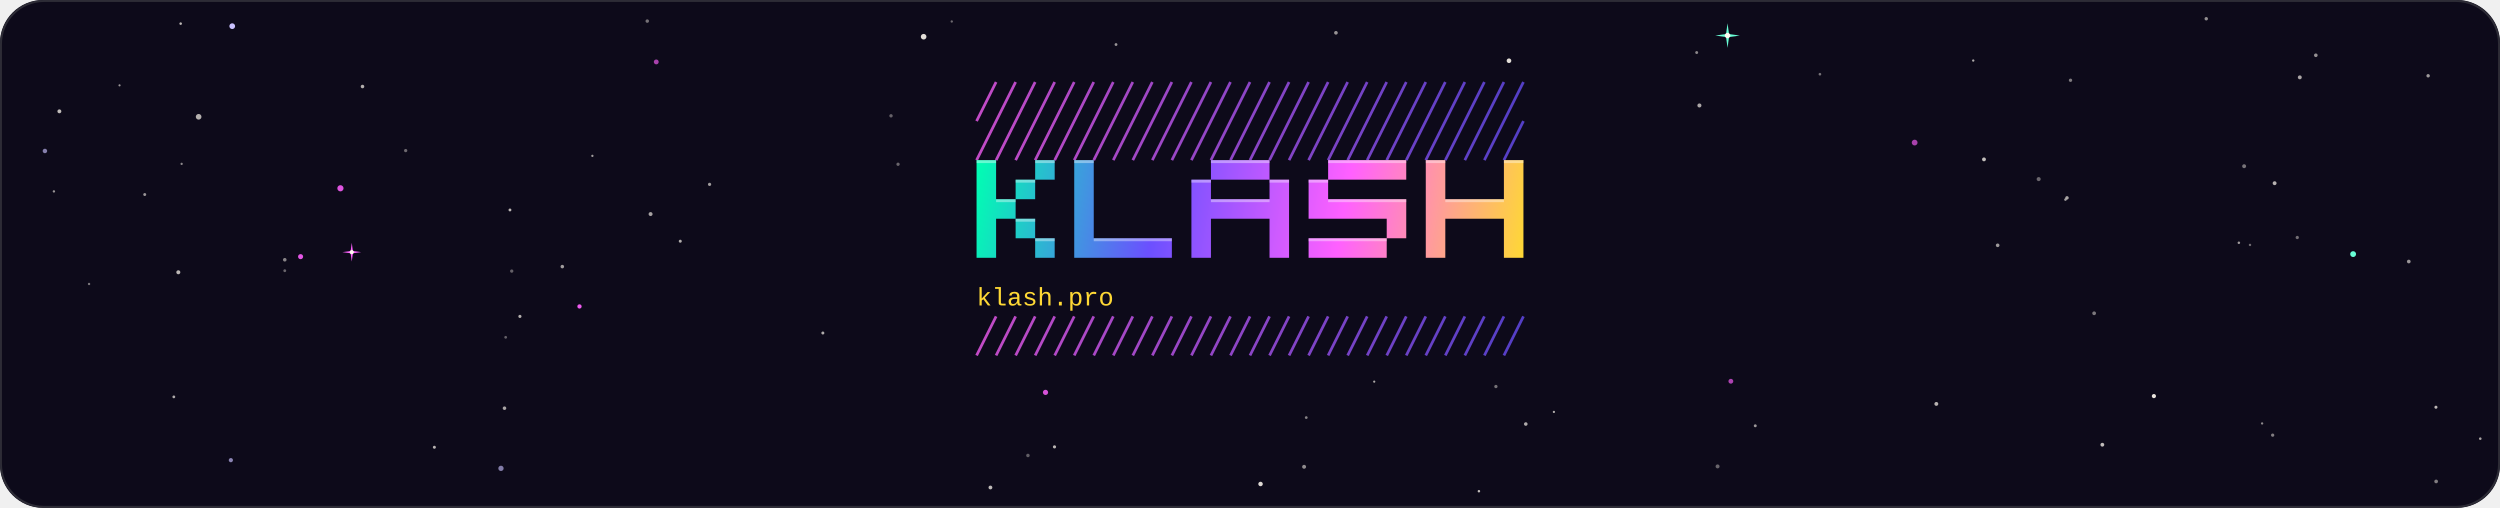
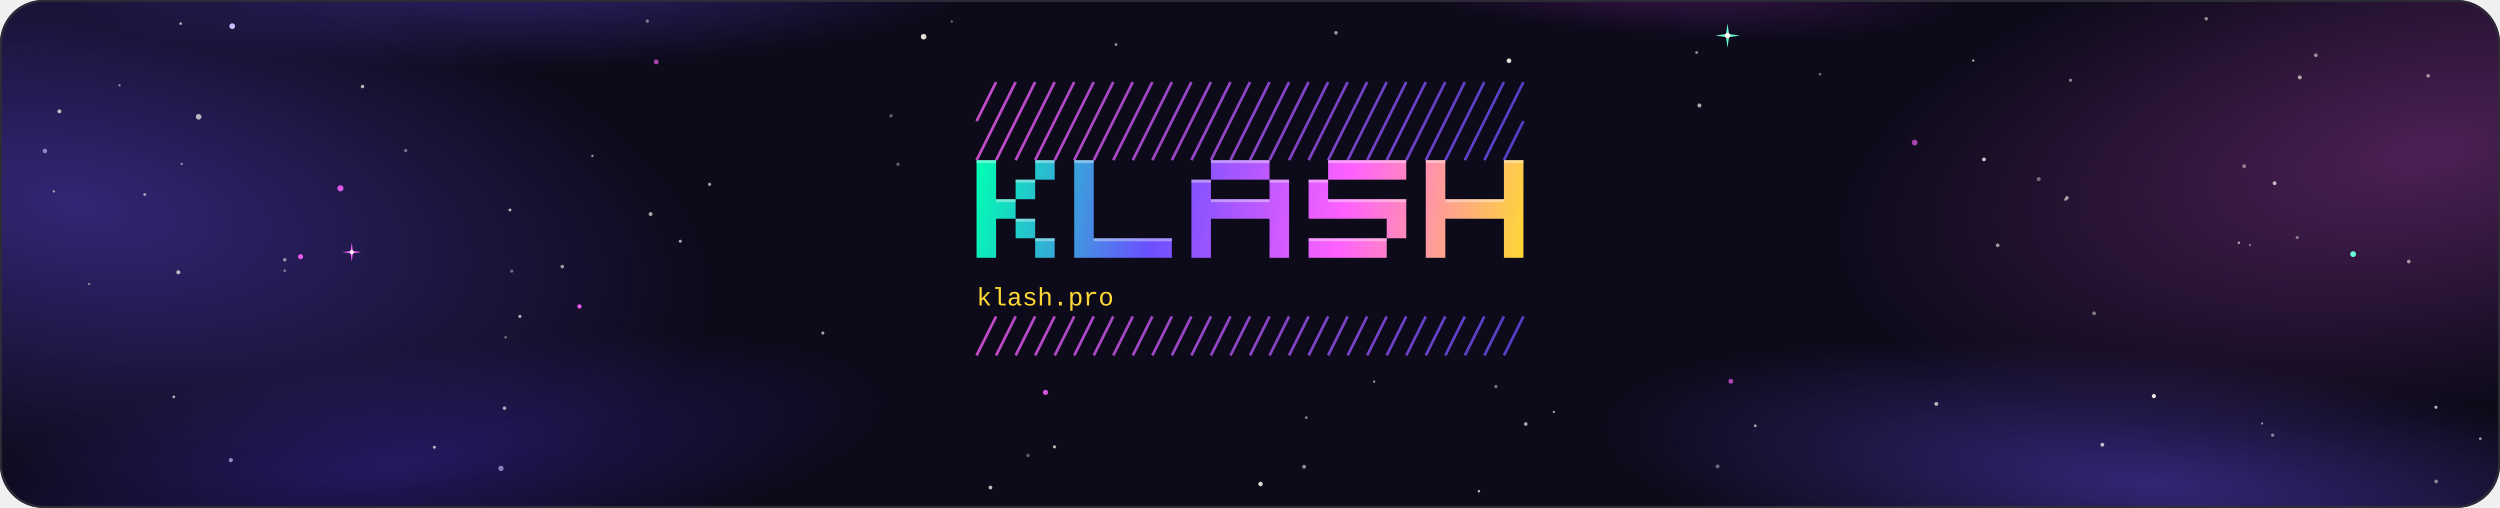
<svg xmlns="http://www.w3.org/2000/svg" viewBox="0 0 1280 260" width="1280" height="260" role="img" aria-label="Klash">
  <style>
@keyframes tw{0%,100%{opacity:.15}50%{opacity:1}}
.tw{animation:tw 4s ease-in-out infinite}
@media (prefers-reduced-motion:reduce){.tw{animation:none}}
</style>
  <defs>
+     <radialGradient id="neb1">
+       <stop offset="0" stop-color="#6B50FF" stop-opacity=".40" />
+       <stop offset="1" stop-color="#6B50FF" stop-opacity="0" />
+     </radialGradient>
+     <radialGradient id="neb2">
+       <stop offset="0" stop-color="#FF60FF" stop-opacity=".26" />
+       <stop offset="1" stop-color="#FF60FF" stop-opacity="0" />
+     </radialGradient>
+     <radialGradient id="neb3">
+       <stop offset="0" stop-color="#C337E0" stop-opacity=".26" />
+       <stop offset="1" stop-color="#C337E0" stop-opacity="0" />
+     </radialGradient>
+     <radialGradient id="neb4">
+       <stop offset="0" stop-color="#4A30D9" stop-opacity=".34" />
+       <stop offset="1" stop-color="#4A30D9" stop-opacity="0" />
+     </radialGradient>
    <linearGradient id="word" gradientUnits="userSpaceOnUse" x1="500" y1="82" x2="780" y2="132">
      <stop offset="0" stop-color="#00FFB2" />
      <stop offset="0.333" stop-color="#6B50FF" />
      <stop offset="0.667" stop-color="#FF60FF" />
      <stop offset="1" stop-color="#FED835" />
    </linearGradient>
    <linearGradient id="field" gradientUnits="userSpaceOnUse" x1="500" y1="0" x2="780" y2="0">
      <stop offset="0" stop-color="#FF60FF" stop-opacity=".75" />
      <stop offset="1" stop-color="#6B50FF" stop-opacity=".75" />
    </linearGradient>
    <clipPath id="frame">
      <rect width="1280" height="260" rx="22" />
    </clipPath>
  </defs>
  <g clip-path="url(#frame)">
    <rect width="1280" height="260" fill="#0D0A1A" />
+     <ellipse cx="38" cy="104" rx="333" ry="143" fill="url(#neb1)" transform="rotate(10 38 104)" />
+     <ellipse cx="205" cy="239" rx="252" ry="59" fill="url(#neb4)" transform="rotate(-8 205 239)" />
+     <ellipse cx="1242" cy="78" rx="307" ry="130" fill="url(#neb2)" transform="rotate(-10 1242 78)" />
+     <ellipse cx="1101" cy="247" rx="281" ry="66" fill="url(#neb1)" transform="rotate(6 1101 247)" />
+     <ellipse cx="845" cy="-10" rx="158" ry="28" fill="url(#neb3)" transform="rotate(4 845 -10)" />
+     <ellipse cx="256" cy="-16" rx="252" ry="51" fill="url(#neb1)" transform="rotate(0 256 -16)" />
    <circle cx="1176.2" cy="121.6" r="0.84" fill="#FFFAF1" opacity="0.42" />
    <circle cx="1010.3" cy="31.0" r="0.60" fill="#FFFAF1" opacity="0.67" class="tw" style="animation-delay:-1.09s;animation-duration:5.9s" />
    <g class="tw" style="animation-delay:-0.86s" transform="translate(884.5 18.2)">
      <path d="M0 -6.3L0.76 -0.76L6.3 0L0.76 0.76L0 6.3L-0.76 0.76L-6.3 0L-0.76 -0.76z" fill="#68FFD6" />
      <circle r="1.39" fill="#FFFAF1" />
    </g>
    <circle cx="795.6" cy="210.9" r="0.57" fill="#FFFAF1" opacity="0.70" />
    <circle cx="765.9" cy="197.9" r="0.85" fill="#FFFAF1" opacity="0.43" />
    <circle cx="303.3" cy="79.8" r="0.59" fill="#FFFAF1" opacity="0.61" class="tw" style="animation-delay:-2.06s;animation-duration:4.5s" />
    <circle cx="1185.7" cy="28.3" r="0.93" fill="#FFFAF1" opacity="0.56" />
    <circle cx="45.6" cy="145.4" r="0.60" fill="#FFFAF1" opacity="0.47" class="tw" style="animation-delay:-1.58s;animation-duration:4.7s" />
    <circle cx="92.5" cy="12.1" r="0.66" fill="#FFFAF1" opacity="0.72" class="tw" style="animation-delay:-0.43s;animation-duration:3.7s" />
    <circle cx="74.1" cy="99.6" r="0.76" fill="#FFFAF1" opacity="0.58" />
    <circle cx="258.9" cy="172.7" r="0.71" fill="#FFFAF1" opacity="0.36" />
    <circle cx="526.3" cy="233.2" r="0.90" fill="#FFFAF1" opacity="0.35" />
    <circle cx="870.1" cy="54.0" r="1.04" fill="#FFFAF1" opacity="0.66" />
    <circle cx="507.1" cy="249.6" r="0.98" fill="#FFFAF1" opacity="0.74" class="tw" style="animation-delay:-1.03s;animation-duration:3.8s" />
    <circle cx="757.2" cy="251.5" r="0.64" fill="#FFFAF1" opacity="0.75" />
    <circle cx="61.2" cy="43.7" r="0.55" fill="#FFFAF1" opacity="0.59" />
    <circle cx="1057.5" cy="102.2" r="0.65" fill="#FFFAF1" opacity="0.60" />
    <circle cx="27.6" cy="98.0" r="0.61" fill="#FFFAF1" opacity="0.58" />
    <circle cx="1060.1" cy="41.1" r="0.86" fill="#FFFAF1" opacity="0.47" />
    <circle cx="296.7" cy="156.9" r="1.10" fill="#FF60FF" opacity="0.93" class="tw" style="animation-delay:-1.78s;animation-duration:4.9s" />
    <circle cx="256.5" cy="239.8" r="1.36" fill="#C9C1FF" opacity="0.62" />
    <circle cx="145.8" cy="133.0" r="0.92" fill="#FFFAF1" opacity="0.51" />
    <circle cx="539.9" cy="228.8" r="0.81" fill="#FFFAF1" opacity="0.72" />
    <circle cx="1243.2" cy="38.8" r="0.88" fill="#FFFAF1" opacity="0.60" />
    <circle cx="101.7" cy="59.8" r="1.45" fill="#FFFAF1" opacity="0.69" />
    <circle cx="571.4" cy="22.8" r="0.73" fill="#FFFAF1" opacity="0.58" />
    <circle cx="174.3" cy="96.4" r="1.59" fill="#FF60FF" opacity="0.86" />
    <circle cx="667.7" cy="239.0" r="1.01" fill="#FFFAF1" opacity="0.54" />
    <circle cx="459.8" cy="84.1" r="0.85" fill="#FFFAF1" opacity="0.38" />
    <circle cx="93.0" cy="83.9" r="0.59" fill="#FFFAF1" opacity="0.53" />
    <circle cx="472.9" cy="18.8" r="1.44" fill="#FFFAF1" opacity="0.88" />
    <circle cx="1164.6" cy="93.8" r="1.00" fill="#FFFAF1" opacity="0.70" />
    <circle cx="535.3" cy="200.9" r="1.34" fill="#FF60FF" opacity="0.83" />
    <circle cx="487.3" cy="11.0" r="0.60" fill="#FFFAF1" opacity="0.40" />
    <circle cx="333.1" cy="109.6" r="1.02" fill="#FFFAF1" opacity="0.63" />
    <circle cx="118.9" cy="13.4" r="1.47" fill="#C9C1FF" opacity="1.00" />
    <circle cx="331.4" cy="10.8" r="0.89" fill="#FFFAF1" opacity="0.43" />
    <circle cx="222.4" cy="229.0" r="0.77" fill="#FFFAF1" opacity="0.71" />
    <circle cx="421.3" cy="170.5" r="0.77" fill="#FFFAF1" opacity="0.67" />
    <circle cx="1163.6" cy="222.8" r="0.84" fill="#FFFAF1" opacity="0.48" />
    <g class="tw" style="animation-delay:-3.09s" transform="translate(180.1 129.1)">
      <path d="M0 -4.8L0.58 -0.58L4.8 0L0.58 0.58L0 4.8L-0.58 0.58L-4.8 0L-0.58 -0.58z" fill="#FF60FF" />
      <circle r="1.06" fill="#FFFAF1" />
    </g>
    <circle cx="1247.2" cy="208.5" r="0.79" fill="#FFFAF1" opacity="0.72" />
    <circle cx="1058.3" cy="101.3" r="0.89" fill="#FFFAF1" opacity="0.64" />
    <circle cx="1072.2" cy="160.4" r="0.96" fill="#FFFAF1" opacity="0.46" />
    <circle cx="363.3" cy="94.4" r="0.83" fill="#FFFAF1" opacity="0.61" />
    <circle cx="980.3" cy="73.0" r="1.48" fill="#FF60FF" opacity="0.64" class="tw" style="animation-delay:-1.26s;animation-duration:4.2s" />
    <circle cx="145.8" cy="138.6" r="0.73" fill="#FFFAF1" opacity="0.38" />
    <circle cx="258.3" cy="209.0" r="0.91" fill="#FFFAF1" opacity="0.65" />
    <circle cx="684.0" cy="16.8" r="0.94" fill="#FFFAF1" opacity="0.57" />
    <circle cx="1204.8" cy="130.1" r="1.50" fill="#68FFD6" opacity="1.00" />
    <circle cx="118.2" cy="235.6" r="1.08" fill="#C9C1FF" opacity="0.67" />
    <circle cx="1129.6" cy="9.6" r="0.88" fill="#FFFAF1" opacity="0.55" />
    <circle cx="1043.8" cy="91.7" r="1.04" fill="#FFFAF1" opacity="0.39" />
    <circle cx="1102.8" cy="202.8" r="1.07" fill="#FFFAF1" opacity="0.91" />
    <circle cx="1247.3" cy="246.5" r="0.95" fill="#FFFAF1" opacity="0.48" class="tw" style="animation-delay:-0.39s;animation-duration:5.4s" />
    <circle cx="1158.2" cy="216.8" r="0.59" fill="#FFFAF1" opacity="0.53" />
    <circle cx="703.6" cy="195.4" r="0.56" fill="#FFFAF1" opacity="0.67" class="tw" style="animation-delay:-3.84s;animation-duration:3.7s" />
    <circle cx="89.0" cy="203.2" r="0.72" fill="#FFFAF1" opacity="0.67" />
    <circle cx="185.6" cy="44.3" r="0.91" fill="#FFFAF1" opacity="0.69" class="tw" style="animation-delay:-1.67s;animation-duration:3.4s" />
    <circle cx="879.4" cy="238.8" r="1.02" fill="#FFFAF1" opacity="0.38" />
    <circle cx="287.9" cy="136.5" r="0.91" fill="#FFFAF1" opacity="0.61" />
    <circle cx="668.8" cy="213.8" r="0.71" fill="#FFFAF1" opacity="0.50" class="tw" style="animation-delay:-1.45s;animation-duration:3.4s" />
    <circle cx="1076.4" cy="227.7" r="0.98" fill="#FFFAF1" opacity="0.74" />
    <circle cx="262.0" cy="138.8" r="0.85" fill="#FFFAF1" opacity="0.36" />
    <circle cx="1233.3" cy="133.9" r="0.95" fill="#FFFAF1" opacity="0.58" />
    <circle cx="91.3" cy="139.4" r="1.03" fill="#FFFAF1" opacity="0.72" />
    <circle cx="348.3" cy="123.5" r="0.77" fill="#FFFAF1" opacity="0.68" />
    <circle cx="1146.3" cy="124.3" r="0.65" fill="#FFFAF1" opacity="0.60" />
    <circle cx="1177.5" cy="39.6" r="1.01" fill="#FFFAF1" opacity="0.65" />
    <circle cx="23.0" cy="77.3" r="1.15" fill="#C9C1FF" opacity="0.64" class="tw" style="animation-delay:-1.16s;animation-duration:3.4s" />
    <circle cx="931.8" cy="38.0" r="0.68" fill="#FFFAF1" opacity="0.43" />
    <circle cx="266.2" cy="162.0" r="0.81" fill="#FFFAF1" opacity="0.69" />
    <circle cx="781.2" cy="217.1" r="0.92" fill="#FFFAF1" opacity="0.67" />
    <circle cx="1149.0" cy="85.1" r="1.01" fill="#FFFAF1" opacity="0.44" />
    <circle cx="1269.9" cy="224.6" r="0.67" fill="#FFFAF1" opacity="0.64" />
    <circle cx="336.0" cy="31.7" r="1.25" fill="#FF60FF" opacity="0.64" />
    <circle cx="30.4" cy="57.0" r="1.01" fill="#FFFAF1" opacity="0.74" />
    <circle cx="153.9" cy="131.4" r="1.30" fill="#FF60FF" opacity="0.89" />
    <circle cx="1022.8" cy="125.6" r="0.93" fill="#FFFAF1" opacity="0.60" />
    <circle cx="1152.0" cy="125.4" r="0.61" fill="#FFFAF1" opacity="0.42" />
    <circle cx="207.7" cy="77.1" r="0.84" fill="#FFFAF1" opacity="0.40" />
    <circle cx="868.7" cy="26.9" r="0.75" fill="#FFFAF1" opacity="0.52" />
    <circle cx="456.2" cy="59.3" r="0.87" fill="#FFFAF1" opacity="0.37" />
    <circle cx="261.1" cy="107.5" r="0.74" fill="#FFFAF1" opacity="0.72" />
    <circle cx="772.6" cy="31.1" r="1.19" fill="#FFFAF1" opacity="0.88" />
    <circle cx="898.7" cy="218.0" r="0.75" fill="#FFFAF1" opacity="0.59" />
    <circle cx="645.4" cy="247.8" r="1.15" fill="#FFFAF1" opacity="0.86" />
    <circle cx="991.4" cy="206.8" r="1.00" fill="#FFFAF1" opacity="0.70" />
    <circle cx="886.2" cy="195.2" r="1.24" fill="#FF60FF" opacity="0.66" class="tw" style="animation-delay:-1.04s;animation-duration:3.1s" />
    <circle cx="1015.8" cy="81.6" r="0.99" fill="#FFFAF1" opacity="0.75" class="tw" style="animation-delay:-0.89s;animation-duration:3.8s" />
    <path d="M500 62L510 42M510 62L520 42M520 62L530 42M530 62L540 42M540 62L550 42M550 62L560 42M560 62L570 42M570 62L580 42M580 62L590 42M590 62L600 42M600 62L610 42M610 62L620 42M620 62L630 42M630 62L640 42M640 62L650 42M650 62L660 42M660 62L670 42M670 62L680 42M680 62L690 42M690 62L700 42M700 62L710 42M710 62L720 42M720 62L730 42M730 62L740 42M740 62L750 42M750 62L760 42M760 62L770 42M770 62L780 42M500 82L510 62M510 82L520 62M520 82L530 62M530 82L540 62M540 82L550 62M550 82L560 62M560 82L570 62M570 82L580 62M580 82L590 62M590 82L600 62M600 82L610 62M610 82L620 62M620 82L630 62M630 82L640 62M640 82L650 62M650 82L660 62M660 82L670 62M670 82L680 62M680 82L690 62M690 82L700 62M700 82L710 62M710 82L720 62M720 82L730 62M730 82L740 62M740 82L750 62M750 82L760 62M760 82L770 62M770 82L780 62M500 182L510 162M510 182L520 162M520 182L530 162M530 182L540 162M540 182L550 162M550 182L560 162M560 182L570 162M570 182L580 162M580 182L590 162M590 182L600 162M600 182L610 162M610 182L620 162M620 182L630 162M630 182L640 162M640 182L650 162M650 182L660 162M660 182L670 162M670 182L680 162M680 182L690 162M690 182L700 162M700 182L710 162M710 182L720 162M720 182L730 162M730 182L740 162M740 182L750 162M750 182L760 162M760 182L770 162M770 182L780 162" stroke="url(#field)" stroke-width="1.4" fill="none" />
    <text x="500" y="156.4" font-family="SFMono-Regular,Menlo,Consolas,'Liberation Mono','DejaVu Sans Mono',monospace" font-size="13" fill="#FED835">klash.pro</text>
    <path d="M500 82h10v10h-10zM530 82h10v10h-10zM550 82h10v10h-10zM620 82h30v10h-30zM680 82h40v10h-40zM730 82h10v10h-10zM770 82h10v10h-10zM500 92h10v10h-10zM520 92h10v10h-10zM550 92h10v10h-10zM610 92h10v10h-10zM650 92h10v10h-10zM670 92h10v10h-10zM730 92h10v10h-10zM770 92h10v10h-10zM500 102h20v10h-20zM550 102h10v10h-10zM610 102h50v10h-50zM670 102h50v10h-50zM730 102h50v10h-50zM500 112h10v10h-10zM520 112h10v10h-10zM550 112h10v10h-10zM610 112h10v10h-10zM650 112h10v10h-10zM710 112h10v10h-10zM730 112h10v10h-10zM770 112h10v10h-10zM500 122h10v10h-10zM530 122h10v10h-10zM550 122h50v10h-50zM610 122h10v10h-10zM650 122h10v10h-10zM670 122h40v10h-40zM730 122h10v10h-10zM770 122h10v10h-10z" fill="url(#word)" />
    <path d="M500 82h10v1.5h-10zM530 82h10v1.5h-10zM550 82h10v1.5h-10zM620 82h30v1.5h-30zM680 82h40v1.5h-40zM730 82h10v1.5h-10zM770 82h10v1.5h-10zM520 92h10v1.5h-10zM610 92h10v1.5h-10zM650 92h10v1.5h-10zM670 92h10v1.5h-10zM510 102h10v1.5h-10zM620 102h30v1.5h-30zM680 102h40v1.5h-40zM740 102h30v1.5h-30zM520 112h10v1.5h-10zM530 122h10v1.5h-10zM560 122h40v1.5h-40zM670 122h40v1.5h-40z" fill="#fff" opacity=".38" />
  </g>
  <rect x=".5" y=".5" width="1279" height="259" rx="22" fill="none" stroke="#2D2C36" />
</svg>
